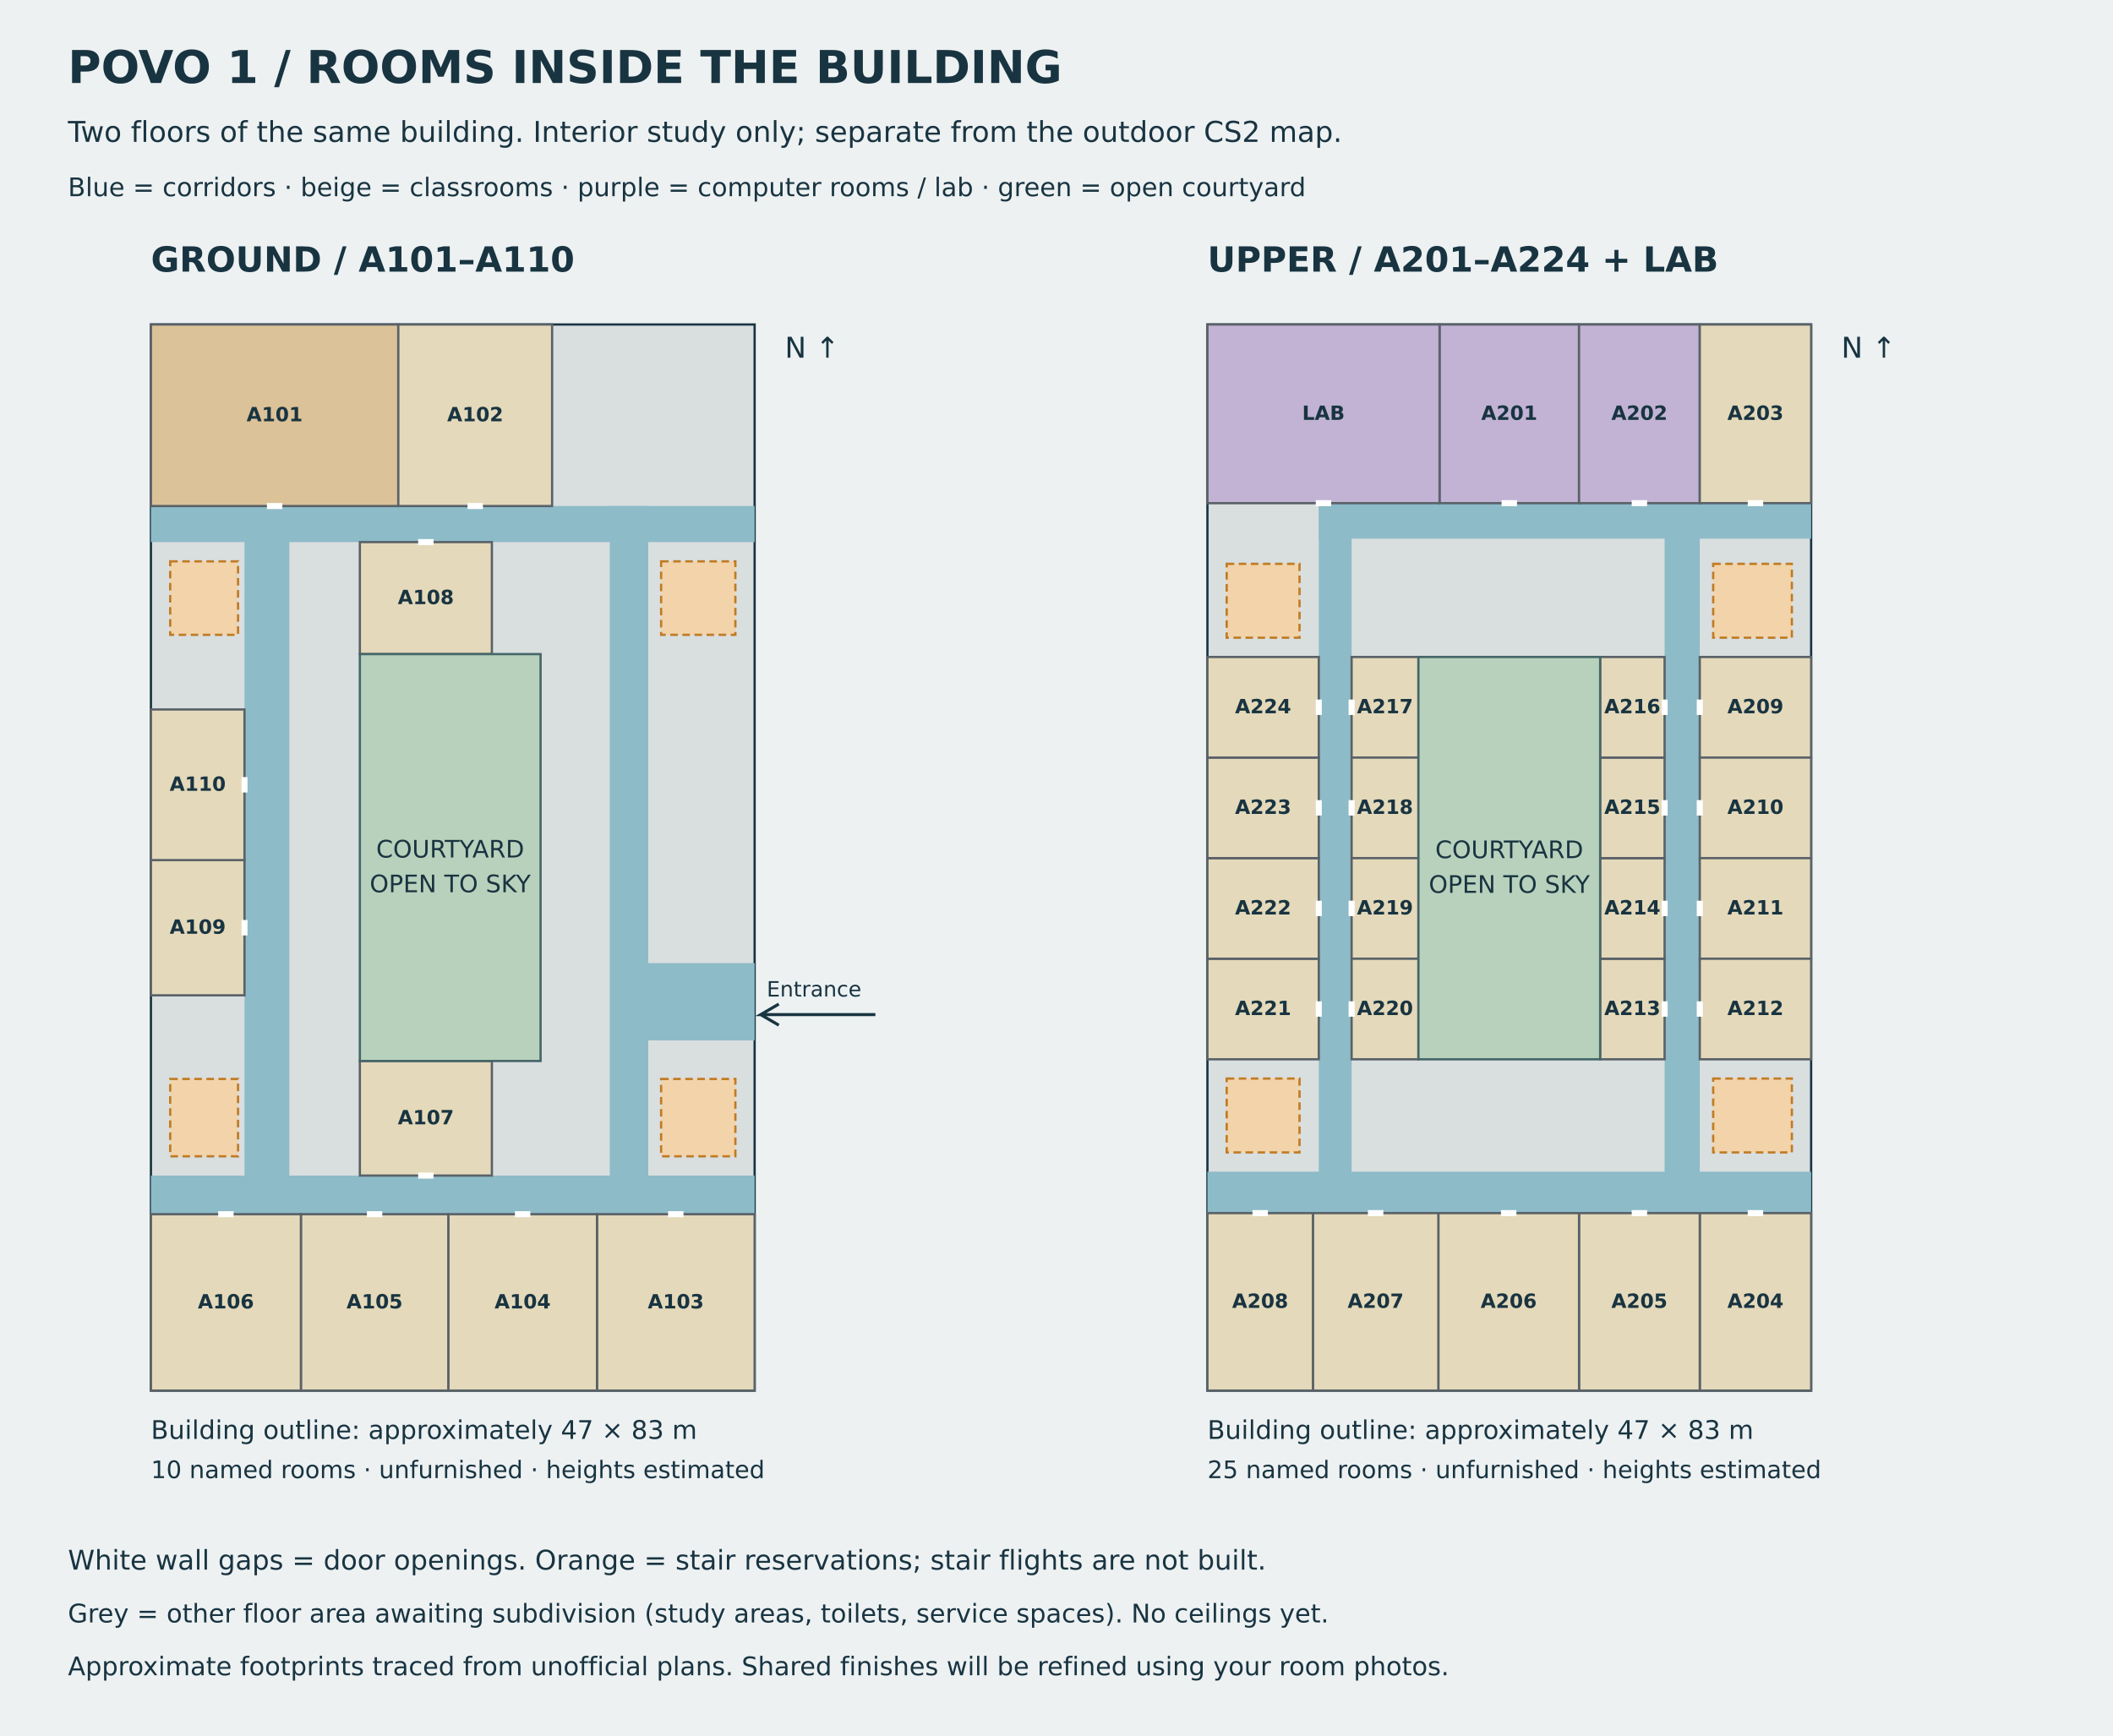
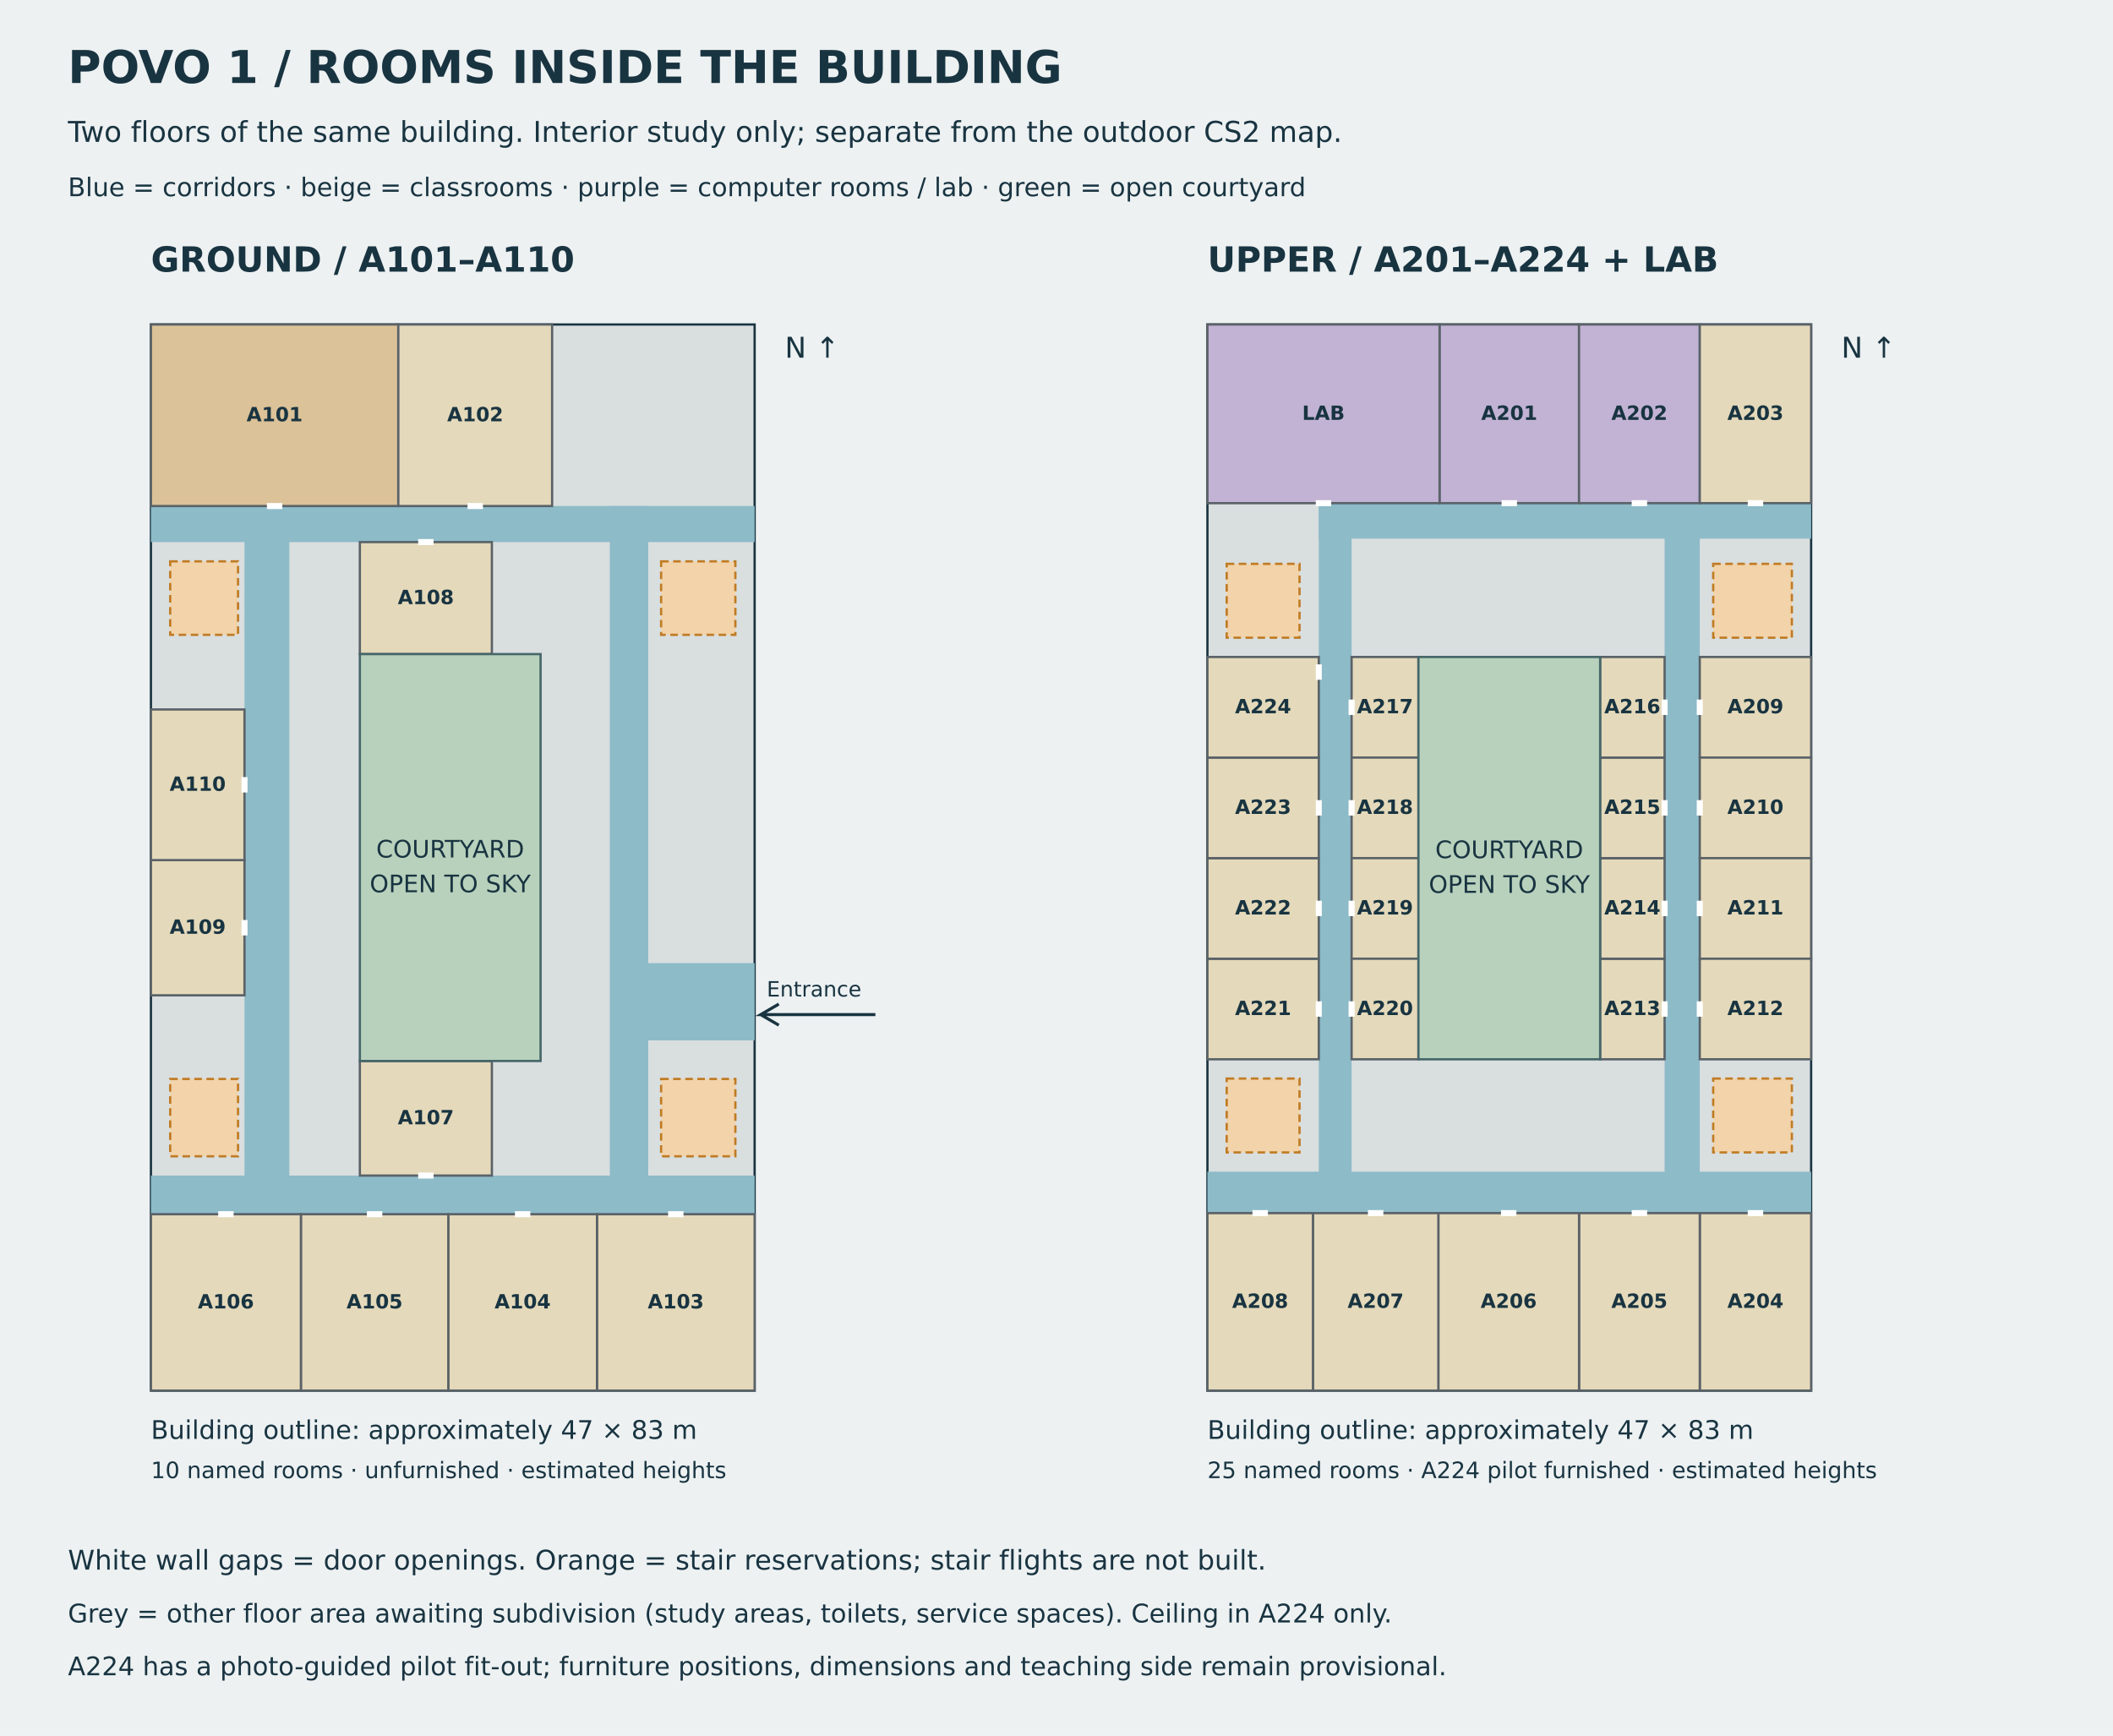
<svg xmlns="http://www.w3.org/2000/svg" width="1400" height="1150" viewBox="0 0 1400 1150">
  <rect width="1400" height="1150" fill="#edf1f2" />
  <g font-family="DejaVu Sans, sans-serif" fill="#193441">
    <text x="45" y="55" font-size="30" font-weight="bold">POVO 1 / ROOMS INSIDE THE BUILDING</text>
    <text x="45" y="94" font-size="19">Two floors of the same building. Interior study only; separate from the outdoor CS2 map.</text>
    <text x="45" y="130" font-size="17">Blue = corridors · beige = classrooms · purple = computer rooms / lab · green = open courtyard</text>
    <text x="100" y="180" font-size="23" font-weight="bold">GROUND / A101–A110</text>
    <rect x="100" y="215.0" width="400" height="706.383" fill="#d9dedf" stroke="#193441" stroke-width="1.5" />
    <rect x="161.996" y="335.29" width="29.724" height="464.95" fill="#8dbbc8" stroke="none" stroke-width="1.5" />
    <rect x="100.0" y="335.29" width="400.0" height="23.887" fill="#8dbbc8" stroke="none" stroke-width="1.5" />
    <rect x="404.034" y="335.29" width="25.478" height="464.95" fill="#8dbbc8" stroke="none" stroke-width="1.5" />
    <rect x="100.0" y="778.912" width="400.0" height="25.594" fill="#8dbbc8" stroke="none" stroke-width="1.5" />
    <rect x="416.773" y="638.147" width="83.227" height="51.187" fill="#8dbbc8" stroke="none" stroke-width="1.5" />
    <rect x="100.0" y="215.0" width="163.907" height="120.29" fill="#dcc298" stroke="#5a6268" stroke-width="1.5" />
    <text x="181.953" y="279.145" text-anchor="middle" font-size="13" font-weight="bold">A101</text>
    <path d="M 176.847 335.29 L 187.06 335.29" stroke="#ffffff" stroke-width="4" />
    <rect x="263.907" y="215.0" width="101.911" height="120.29" fill="#e4d9ba" stroke="#5a6268" stroke-width="1.5" />
    <text x="314.862" y="279.145" text-anchor="middle" font-size="13" font-weight="bold">A102</text>
    <path d="M 309.756 335.29 L 319.968 335.29" stroke="#ffffff" stroke-width="4" />
    <rect x="395.541" y="804.506" width="104.459" height="116.877" fill="#e4d9ba" stroke="#5a6268" stroke-width="1.5" />
    <text x="447.771" y="866.944" text-anchor="middle" font-size="13" font-weight="bold">A103</text>
    <path d="M 442.664 804.506 L 452.877 804.506" stroke="#ffffff" stroke-width="4" />
    <rect x="297.028" y="804.506" width="98.514" height="116.877" fill="#e4d9ba" stroke="#5a6268" stroke-width="1.5" />
    <text x="346.285" y="866.944" text-anchor="middle" font-size="13" font-weight="bold">A104</text>
    <path d="M 341.178 804.506 L 351.391 804.506" stroke="#ffffff" stroke-width="4" />
    <rect x="199.363" y="804.506" width="97.665" height="116.877" fill="#e4d9ba" stroke="#5a6268" stroke-width="1.5" />
    <text x="248.195" y="866.944" text-anchor="middle" font-size="13" font-weight="bold">A105</text>
    <path d="M 243.089 804.506 L 253.302 804.506" stroke="#ffffff" stroke-width="4" />
    <rect x="100.0" y="804.506" width="99.363" height="116.877" fill="#e4d9ba" stroke="#5a6268" stroke-width="1.5" />
    <text x="149.682" y="866.944" text-anchor="middle" font-size="13" font-weight="bold">A106</text>
    <path d="M 144.575 804.506 L 154.788 804.506" stroke="#ffffff" stroke-width="4" />
    <rect x="238.429" y="702.984" width="87.473" height="75.928" fill="#e4d9ba" stroke="#5a6268" stroke-width="1.5" />
    <text x="282.166" y="744.948" text-anchor="middle" font-size="13" font-weight="bold">A107</text>
    <path d="M 277.059 778.912 L 287.272 778.912" stroke="#ffffff" stroke-width="4" />
    <rect x="238.429" y="359.177" width="87.473" height="74.221" fill="#e4d9ba" stroke="#5a6268" stroke-width="1.5" />
    <text x="282.166" y="400.288" text-anchor="middle" font-size="13" font-weight="bold">A108</text>
    <path d="M 277.059 359.177 L 287.272 359.177" stroke="#ffffff" stroke-width="4" />
    <rect x="100.0" y="569.898" width="61.996" height="89.578" fill="#e4d9ba" stroke="#5a6268" stroke-width="1.5" />
    <text x="130.998" y="618.687" text-anchor="middle" font-size="13" font-weight="bold">A109</text>
    <path d="M 161.996 609.58 L 161.996 619.793" stroke="#ffffff" stroke-width="4" />
    <rect x="100.0" y="470.083" width="61.996" height="99.815" fill="#e4d9ba" stroke="#5a6268" stroke-width="1.5" />
    <text x="130.998" y="523.99" text-anchor="middle" font-size="13" font-weight="bold">A110</text>
    <path d="M 161.996 514.884 L 161.996 525.097" stroke="#ffffff" stroke-width="4" />
    <rect x="238.429" y="433.399" width="119.745" height="269.586" fill="#b8d1bc" stroke="#466769" stroke-width="1.5" />
    <text x="298.301" y="568.191" text-anchor="middle" font-size="16">COURTYARD</text>
    <text x="298.301" y="591.191" text-anchor="middle" font-size="16">OPEN TO SKY</text>
    <rect x="112.766" y="714.897" width="44.956" height="51.249" fill="#f2d3aa" stroke="#c07b23" stroke-width="1.5" stroke-dasharray="5 3" />
    <rect x="112.766" y="371.943" width="44.956" height="48.689" fill="#f2d3aa" stroke="#c07b23" stroke-width="1.5" stroke-dasharray="5 3" />
    <rect x="438.031" y="714.897" width="49.203" height="51.249" fill="#f2d3aa" stroke="#c07b23" stroke-width="1.5" stroke-dasharray="5 3" />
    <rect x="438.031" y="371.943" width="49.203" height="48.689" fill="#f2d3aa" stroke="#c07b23" stroke-width="1.5" stroke-dasharray="5 3" />
    <path d="M 580 672.272 L 504 672.272 l 12 -7 m -12 7 l 12 7" fill="none" stroke="#193441" stroke-width="2" />
    <text x="508" y="660.272" font-size="14">Entrance</text>
    <text x="520" y="237" font-size="19">N ↑</text>
    <text x="100" y="953.383" font-size="17">Building outline: approximately 47 × 83 m</text>
-     <text x="100" y="979.383" font-size="16">10 named rooms · unfurnished · heights estimated</text>
+     <text x="100" y="979.383" font-size="15">10 named rooms · unfurnished · estimated heights</text>
    <text x="800" y="180" font-size="23" font-weight="bold">UPPER / A201–A224 + LAB</text>
    <rect x="800" y="215.0" width="400" height="706.383" fill="#d9dedf" stroke="#193441" stroke-width="1.5" />
    <rect x="873.786" y="333.384" width="21.748" height="466.479" fill="#8dbbc8" stroke="none" stroke-width="1.5" />
    <rect x="873.786" y="333.384" width="326.214" height="23.52" fill="#8dbbc8" stroke="none" stroke-width="1.5" />
    <rect x="1102.913" y="333.384" width="23.301" height="466.479" fill="#8dbbc8" stroke="none" stroke-width="1.5" />
    <rect x="800.0" y="776.343" width="400.0" height="27.44" fill="#8dbbc8" stroke="none" stroke-width="1.5" />
    <rect x="953.786" y="215.0" width="92.427" height="118.384" fill="#c2b3d5" stroke="#5a6268" stroke-width="1.5" />
    <text x="1000.0" y="278.192" text-anchor="middle" font-size="13" font-weight="bold">A201</text>
    <path d="M 994.894 333.384 L 1005.106 333.384" stroke="#ffffff" stroke-width="4" />
    <rect x="1046.214" y="215.0" width="80" height="118.384" fill="#c2b3d5" stroke="#5a6268" stroke-width="1.5" />
    <text x="1086.214" y="278.192" text-anchor="middle" font-size="13" font-weight="bold">A202</text>
    <path d="M 1081.107 333.384 L 1091.32 333.384" stroke="#ffffff" stroke-width="4" />
    <rect x="1126.214" y="215.0" width="73.786" height="118.384" fill="#e4d9ba" stroke="#5a6268" stroke-width="1.5" />
    <text x="1163.107" y="278.192" text-anchor="middle" font-size="13" font-weight="bold">A203</text>
    <path d="M 1158 333.384 L 1168.213 333.384" stroke="#ffffff" stroke-width="4" />
    <rect x="1126.214" y="803.783" width="73.786" height="117.6" fill="#e4d9ba" stroke="#5a6268" stroke-width="1.5" />
    <text x="1163.107" y="866.583" text-anchor="middle" font-size="13" font-weight="bold">A204</text>
    <path d="M 1158 803.783 L 1168.213 803.783" stroke="#ffffff" stroke-width="4" />
    <rect x="1046.214" y="803.783" width="80" height="117.6" fill="#e4d9ba" stroke="#5a6268" stroke-width="1.5" />
    <text x="1086.214" y="866.583" text-anchor="middle" font-size="13" font-weight="bold">A205</text>
    <path d="M 1081.107 803.783 L 1091.32 803.783" stroke="#ffffff" stroke-width="4" />
    <rect x="953.01" y="803.783" width="93.204" height="117.6" fill="#e4d9ba" stroke="#5a6268" stroke-width="1.5" />
    <text x="999.612" y="866.583" text-anchor="middle" font-size="13" font-weight="bold">A206</text>
    <path d="M 994.505 803.783 L 1004.718 803.783" stroke="#ffffff" stroke-width="4" />
    <rect x="869.903" y="803.783" width="83.107" height="117.6" fill="#e4d9ba" stroke="#5a6268" stroke-width="1.5" />
    <text x="911.456" y="866.583" text-anchor="middle" font-size="13" font-weight="bold">A207</text>
    <path d="M 906.35 803.783 L 916.563 803.783" stroke="#ffffff" stroke-width="4" />
    <rect x="800.0" y="803.783" width="69.903" height="117.6" fill="#e4d9ba" stroke="#5a6268" stroke-width="1.5" />
    <text x="834.951" y="866.583" text-anchor="middle" font-size="13" font-weight="bold">A208</text>
    <path d="M 829.845 803.783 L 840.058 803.783" stroke="#ffffff" stroke-width="4" />
    <rect x="1126.214" y="435.304" width="73.786" height="66.64" fill="#e4d9ba" stroke="#5a6268" stroke-width="1.5" />
    <text x="1163.107" y="472.624" text-anchor="middle" font-size="13" font-weight="bold">A209</text>
    <path d="M 1126.214 463.517 L 1126.214 473.73" stroke="#ffffff" stroke-width="4" />
    <rect x="1126.214" y="501.944" width="73.786" height="66.64" fill="#e4d9ba" stroke="#5a6268" stroke-width="1.5" />
    <text x="1163.107" y="539.264" text-anchor="middle" font-size="13" font-weight="bold">A210</text>
    <path d="M 1126.214 530.157 L 1126.214 540.37" stroke="#ffffff" stroke-width="4" />
    <rect x="1126.214" y="568.583" width="73.786" height="66.64" fill="#e4d9ba" stroke="#5a6268" stroke-width="1.5" />
    <text x="1163.107" y="605.903" text-anchor="middle" font-size="13" font-weight="bold">A211</text>
    <path d="M 1126.214 596.797 L 1126.214 607.01" stroke="#ffffff" stroke-width="4" />
    <rect x="1126.214" y="635.223" width="73.786" height="66.64" fill="#e4d9ba" stroke="#5a6268" stroke-width="1.5" />
    <text x="1163.107" y="672.543" text-anchor="middle" font-size="13" font-weight="bold">A212</text>
    <path d="M 1126.214 663.437 L 1126.214 673.65" stroke="#ffffff" stroke-width="4" />
    <rect x="1060.194" y="635.223" width="42.718" height="66.64" fill="#e4d9ba" stroke="#5a6268" stroke-width="1.5" />
    <text x="1081.553" y="672.543" text-anchor="middle" font-size="13" font-weight="bold">A213</text>
    <path d="M 1102.913 663.437 L 1102.913 673.65" stroke="#ffffff" stroke-width="4" />
    <rect x="1060.194" y="568.583" width="42.718" height="66.64" fill="#e4d9ba" stroke="#5a6268" stroke-width="1.5" />
    <text x="1081.553" y="605.903" text-anchor="middle" font-size="13" font-weight="bold">A214</text>
    <path d="M 1102.913 596.797 L 1102.913 607.01" stroke="#ffffff" stroke-width="4" />
    <rect x="1060.194" y="501.944" width="42.718" height="66.64" fill="#e4d9ba" stroke="#5a6268" stroke-width="1.5" />
    <text x="1081.553" y="539.264" text-anchor="middle" font-size="13" font-weight="bold">A215</text>
    <path d="M 1102.913 530.157 L 1102.913 540.37" stroke="#ffffff" stroke-width="4" />
    <rect x="1060.194" y="435.304" width="42.718" height="66.64" fill="#e4d9ba" stroke="#5a6268" stroke-width="1.5" />
    <text x="1081.553" y="472.624" text-anchor="middle" font-size="13" font-weight="bold">A216</text>
    <path d="M 1102.913 463.517 L 1102.913 473.73" stroke="#ffffff" stroke-width="4" />
    <rect x="895.534" y="435.304" width="44.272" height="66.64" fill="#e4d9ba" stroke="#5a6268" stroke-width="1.5" />
    <text x="917.67" y="472.624" text-anchor="middle" font-size="13" font-weight="bold">A217</text>
    <path d="M 895.534 463.517 L 895.534 473.73" stroke="#ffffff" stroke-width="4" />
    <rect x="895.534" y="501.944" width="44.272" height="66.64" fill="#e4d9ba" stroke="#5a6268" stroke-width="1.5" />
    <text x="917.67" y="539.264" text-anchor="middle" font-size="13" font-weight="bold">A218</text>
    <path d="M 895.534 530.157 L 895.534 540.37" stroke="#ffffff" stroke-width="4" />
    <rect x="895.534" y="568.583" width="44.272" height="66.64" fill="#e4d9ba" stroke="#5a6268" stroke-width="1.5" />
    <text x="917.67" y="605.903" text-anchor="middle" font-size="13" font-weight="bold">A219</text>
    <path d="M 895.534 596.797 L 895.534 607.01" stroke="#ffffff" stroke-width="4" />
    <rect x="895.534" y="635.223" width="44.272" height="66.64" fill="#e4d9ba" stroke="#5a6268" stroke-width="1.5" />
    <text x="917.67" y="672.543" text-anchor="middle" font-size="13" font-weight="bold">A220</text>
    <path d="M 895.534 663.437 L 895.534 673.65" stroke="#ffffff" stroke-width="4" />
    <rect x="800.0" y="635.223" width="73.786" height="66.64" fill="#e4d9ba" stroke="#5a6268" stroke-width="1.5" />
    <text x="836.893" y="672.543" text-anchor="middle" font-size="13" font-weight="bold">A221</text>
    <path d="M 873.786 663.437 L 873.786 673.65" stroke="#ffffff" stroke-width="4" />
    <rect x="800.0" y="568.583" width="73.786" height="66.64" fill="#e4d9ba" stroke="#5a6268" stroke-width="1.5" />
    <text x="836.893" y="605.903" text-anchor="middle" font-size="13" font-weight="bold">A222</text>
    <path d="M 873.786 596.797 L 873.786 607.01" stroke="#ffffff" stroke-width="4" />
    <rect x="800.0" y="501.944" width="73.786" height="66.64" fill="#e4d9ba" stroke="#5a6268" stroke-width="1.5" />
    <text x="836.893" y="539.264" text-anchor="middle" font-size="13" font-weight="bold">A223</text>
    <path d="M 873.786 530.157 L 873.786 540.37" stroke="#ffffff" stroke-width="4" />
    <rect x="800.0" y="435.304" width="73.786" height="66.64" fill="#e4d9ba" stroke="#5a6268" stroke-width="1.5" />
    <text x="836.893" y="472.624" text-anchor="middle" font-size="13" font-weight="bold">A224</text>
-     <path d="M 873.786 463.517 L 873.786 473.73" stroke="#ffffff" stroke-width="4" />
+     <path d="M 873.786 440.193 L 873.786 450.406" stroke="#ffffff" stroke-width="4" />
    <rect x="800.0" y="215.0" width="153.786" height="118.384" fill="#c2b3d5" stroke="#5a6268" stroke-width="1.5" />
    <text x="876.893" y="278.192" text-anchor="middle" font-size="13" font-weight="bold">LAB</text>
    <path d="M 871.787 333.384 L 882 333.384" stroke="#ffffff" stroke-width="4" />
    <rect x="939.806" y="435.304" width="120.388" height="266.56" fill="#b8d1bc" stroke="#466769" stroke-width="1.5" />
    <text x="1000.0" y="568.583" text-anchor="middle" font-size="16">COURTYARD</text>
    <text x="1000.0" y="591.583" text-anchor="middle" font-size="16">OPEN TO SKY</text>
    <rect x="812.766" y="714.629" width="48.254" height="48.948" fill="#f2d3aa" stroke="#c07b23" stroke-width="1.5" stroke-dasharray="5 3" />
    <rect x="812.766" y="373.59" width="48.254" height="48.948" fill="#f2d3aa" stroke="#c07b23" stroke-width="1.5" stroke-dasharray="5 3" />
    <rect x="1135.096" y="714.629" width="52.138" height="48.948" fill="#f2d3aa" stroke="#c07b23" stroke-width="1.5" stroke-dasharray="5 3" />
    <rect x="1135.096" y="373.59" width="52.138" height="48.948" fill="#f2d3aa" stroke="#c07b23" stroke-width="1.5" stroke-dasharray="5 3" />
    <text x="1220" y="237" font-size="19">N ↑</text>
    <text x="800" y="953.383" font-size="17">Building outline: approximately 47 × 83 m</text>
-     <text x="800" y="979.383" font-size="16">25 named rooms · unfurnished · heights estimated</text>
+     <text x="800" y="979.383" font-size="15">25 named rooms · A224 pilot furnished · estimated heights</text>
    <text x="45" y="1040" font-size="18">White wall gaps = door openings. Orange = stair reservations; stair flights are not built.</text>
-     <text x="45" y="1075" font-size="17">Grey = other floor area awaiting subdivision (study areas, toilets, service spaces). No ceilings yet.</text>
-     <text x="45" y="1110" font-size="17">Approximate footprints traced from unofficial plans. Shared finishes will be refined using your room photos.</text>
+     <text x="45" y="1075" font-size="17">Grey = other floor area awaiting subdivision (study areas, toilets, service spaces). Ceiling in A224 only.</text>
+     <text x="45" y="1110" font-size="17">A224 has a photo-guided pilot fit-out; furniture positions, dimensions and teaching side remain provisional.</text>
  </g>
</svg>
